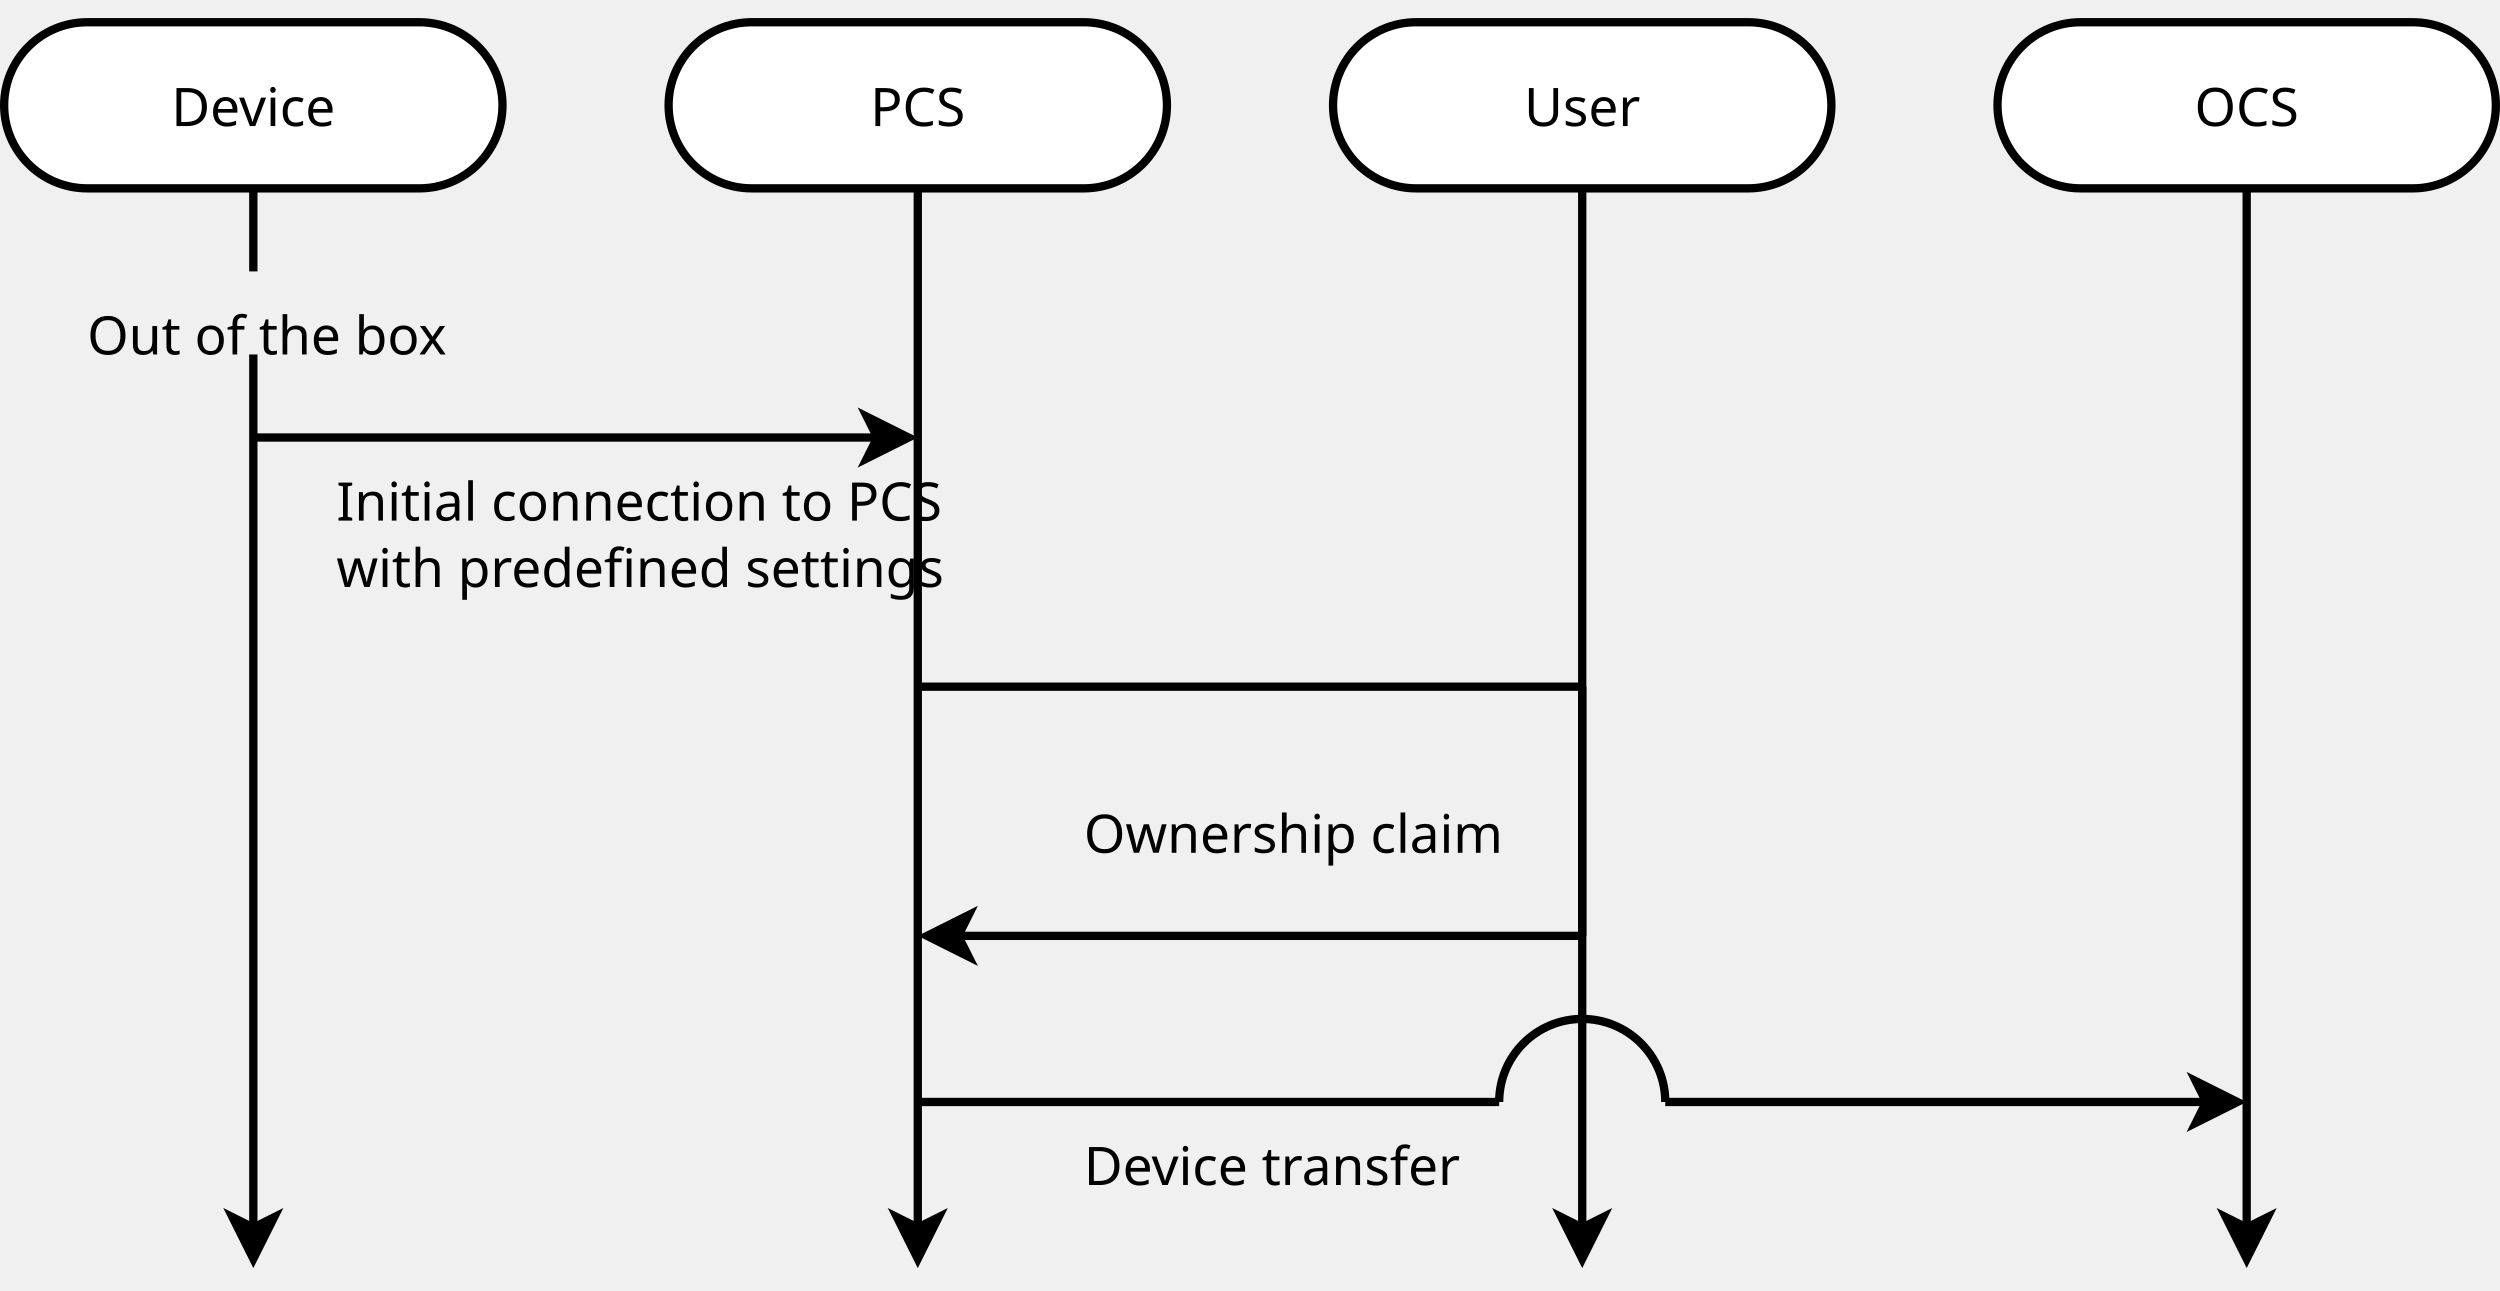
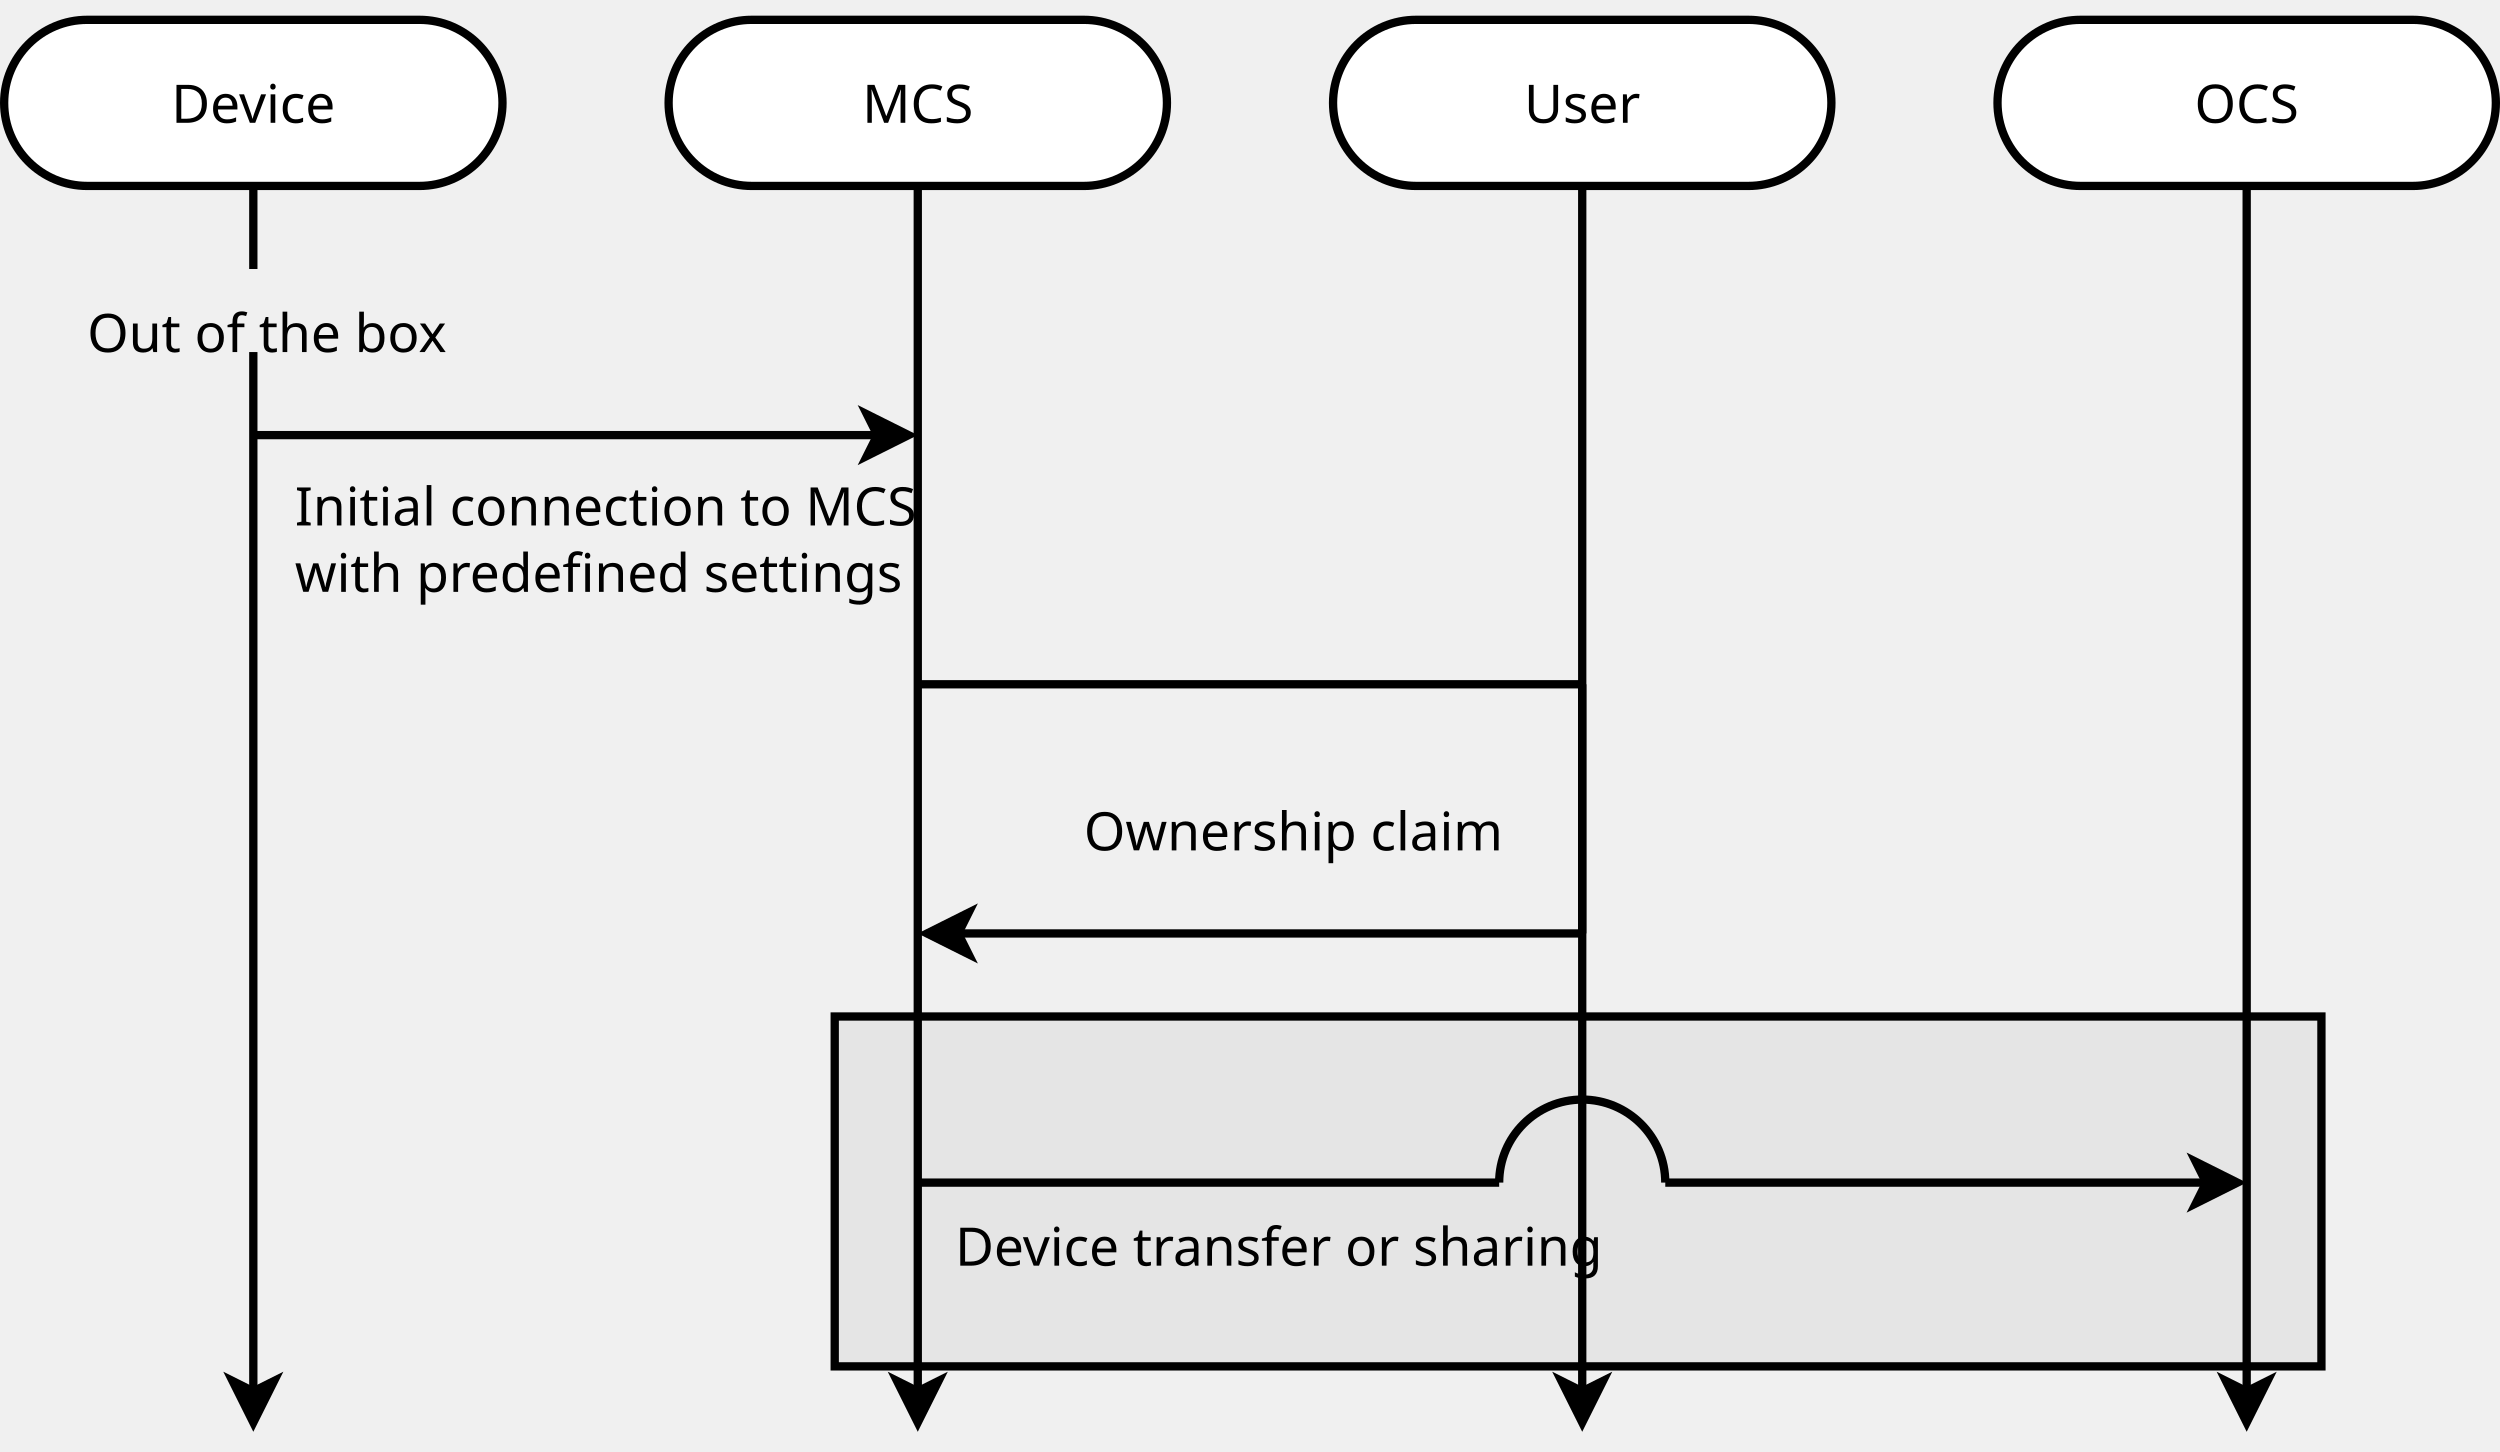
- <svg xmlns="http://www.w3.org/2000/svg" width="31cm" height="16cm" viewBox="19 58 602 304">
+ <svg xmlns="http://www.w3.org/2000/svg" width="31cm" height="18cm" viewBox="19 58 602 344">
+   <g>
+     <rect style="fill: #e5e5e5" x="220" y="300" width="358" height="84.25" />
+     <rect style="fill: none; fill-opacity:0; stroke-width: 2; stroke: #000000" x="220" y="300" width="358" height="84.25" />
+     <text font-size="12.8" style="fill: #000000;text-anchor:middle;font-family:sans-serif;font-style:normal;font-weight:normal" x="399" y="346.925">
+       <tspan x="399" y="346.925" />
+     </text>
+   </g>
  <g>
    <path style="fill: #ffffff" d="M 40 60 L 120,60 C 131.046,60 140,68.954 140,80 C 140,91.046 131.046,100 120,100 L 40,100 C 28.954,100 20,91.046 20,80 C 20,68.954 28.954,60 40,60z" />
    <path style="fill: none; fill-opacity:0; stroke-width: 2; stroke: #000000" d="M 40 60 L 120,60 C 131.046,60 140,68.954 140,80 C 140,91.046 131.046,100 120,100 L 40,100 C 28.954,100 20,91.046 20,80 C 20,68.954 28.954,60 40,60" />
-     <text font-size="12.8" style="fill: #000000;text-anchor:middle;font-family:sans-serif;font-style:normal;font-weight:normal" x="80" y="85">
-       <tspan x="80" y="85">Device</tspan>
+     <text font-size="12.8" style="fill: #000000;text-anchor:middle;font-family:sans-serif;font-style:normal;font-weight:normal" x="80" y="84.8">
+       <tspan x="80" y="84.8">Device</tspan>
    </text>
  </g>
  <g>
    <path style="fill: #ffffff" d="M 200 60 L 280,60 C 291.046,60 300,68.954 300,80 C 300,91.046 291.046,100 280,100 L 200,100 C 188.954,100 180,91.046 180,80 C 180,68.954 188.954,60 200,60z" />
    <path style="fill: none; fill-opacity:0; stroke-width: 2; stroke: #000000" d="M 200 60 L 280,60 C 291.046,60 300,68.954 300,80 C 300,91.046 291.046,100 280,100 L 200,100 C 188.954,100 180,91.046 180,80 C 180,68.954 188.954,60 200,60" />
-     <text font-size="12.8" style="fill: #000000;text-anchor:middle;font-family:sans-serif;font-style:normal;font-weight:normal" x="240" y="85">
-       <tspan x="240" y="85">PCS</tspan>
+     <text font-size="12.8" style="fill: #000000;text-anchor:middle;font-family:sans-serif;font-style:normal;font-weight:normal" x="240" y="84.8">
+       <tspan x="240" y="84.8">MCS</tspan>
    </text>
  </g>
  <g>
    <path style="fill: #ffffff" d="M 520 60 L 600,60 C 611.046,60 620,68.954 620,80 C 620,91.046 611.046,100 600,100 L 520,100 C 508.954,100 500,91.046 500,80 C 500,68.954 508.954,60 520,60z" />
    <path style="fill: none; fill-opacity:0; stroke-width: 2; stroke: #000000" d="M 520 60 L 600,60 C 611.046,60 620,68.954 620,80 C 620,91.046 611.046,100 600,100 L 520,100 C 508.954,100 500,91.046 500,80 C 500,68.954 508.954,60 520,60" />
-     <text font-size="12.8" style="fill: #000000;text-anchor:middle;font-family:sans-serif;font-style:normal;font-weight:normal" x="560" y="85">
-       <tspan x="560" y="85">OCS</tspan>
+     <text font-size="12.8" style="fill: #000000;text-anchor:middle;font-family:sans-serif;font-style:normal;font-weight:normal" x="560" y="84.8">
+       <tspan x="560" y="84.8">OCS</tspan>
    </text>
  </g>
  <text font-size="12.8" style="fill: #000000;text-anchor:start;font-family:sans-serif;font-style:normal;font-weight:normal" x="40" y="140">
    <tspan x="40" y="140">Out of the box</tspan>
  </text>
  <g>
    <path style="fill: #ffffff" d="M 360 60 L 440,60 C 451.046,60 460,68.954 460,80 C 460,91.046 451.046,100 440,100 L 360,100 C 348.954,100 340,91.046 340,80 C 340,68.954 348.954,60 360,60z" />
    <path style="fill: none; fill-opacity:0; stroke-width: 2; stroke: #000000" d="M 360 60 L 440,60 C 451.046,60 460,68.954 460,80 C 460,91.046 451.046,100 440,100 L 360,100 C 348.954,100 340,91.046 340,80 C 340,68.954 348.954,60 360,60" />
-     <text font-size="12.8" style="fill: #000000;text-anchor:middle;font-family:sans-serif;font-style:normal;font-weight:normal" x="400" y="85">
-       <tspan x="400" y="85">User</tspan>
+     <text font-size="12.8" style="fill: #000000;text-anchor:middle;font-family:sans-serif;font-style:normal;font-weight:normal" x="400" y="84.8">
+       <tspan x="400" y="84.8">User</tspan>
    </text>
  </g>
  <line style="fill: none; fill-opacity:0; stroke-width: 2; stroke: #000000" x1="80" y1="100" x2="80" y2="120" />
  <g>
-     <line style="fill: none; fill-opacity:0; stroke-width: 2; stroke: #000000" x1="80" y1="140" x2="80" y2="350.264" />
-     <polygon style="fill: #000000" points="80,357.764 75,347.764 80,350.264 85,347.764 " />
-     <polygon style="fill: none; fill-opacity:0; stroke-width: 2; stroke: #000000" points="80,357.764 75,347.764 80,350.264 85,347.764 " />
+     <line style="fill: none; fill-opacity:0; stroke-width: 2; stroke: #000000" x1="80" y1="140" x2="80" y2="390.264" />
+     <polygon style="fill: #000000" points="80,397.764 75,387.764 80,390.264 85,387.764 " />
+     <polygon style="fill: none; fill-opacity:0; stroke-width: 2; stroke: #000000" points="80,397.764 75,387.764 80,390.264 85,387.764 " />
  </g>
  <g>
    <line style="fill: none; fill-opacity:0; stroke-width: 2; stroke: #000000" x1="80" y1="160" x2="230.264" y2="160" />
    <polygon style="fill: #000000" points="237.764,160 227.764,165 230.264,160 227.764,155 " />
    <polygon style="fill: none; fill-opacity:0; stroke-width: 2; stroke: #000000" points="237.764,160 227.764,165 230.264,160 227.764,155 " />
  </g>
-   <text font-size="12.8" style="fill: #000000;text-anchor:start;font-family:sans-serif;font-style:normal;font-weight:normal" x="100" y="180">
-     <tspan x="100" y="180">Initial connection to PCS</tspan>
-     <tspan x="100" y="196">with predefined settings</tspan>
+   <text font-size="12.8" style="fill: #000000;text-anchor:start;font-family:sans-serif;font-style:normal;font-weight:normal" x="90" y="181.75">
+     <tspan x="90" y="181.75">Initial connection to MCS</tspan>
+     <tspan x="90" y="197.75">with predefined settings</tspan>
  </text>
  <g>
-     <line style="fill: none; fill-opacity:0; stroke-width: 2; stroke: #000000" x1="240" y1="100" x2="240" y2="350.264" />
-     <polygon style="fill: #000000" points="240,357.764 235,347.764 240,350.264 245,347.764 " />
-     <polygon style="fill: none; fill-opacity:0; stroke-width: 2; stroke: #000000" points="240,357.764 235,347.764 240,350.264 245,347.764 " />
+     <line style="fill: none; fill-opacity:0; stroke-width: 2; stroke: #000000" x1="240" y1="100" x2="240" y2="390.264" />
+     <polygon style="fill: #000000" points="240,397.764 235,387.764 240,390.264 245,387.764 " />
+     <polygon style="fill: none; fill-opacity:0; stroke-width: 2; stroke: #000000" points="240,397.764 235,387.764 240,390.264 245,387.764 " />
  </g>
  <line style="fill: none; fill-opacity:0; stroke-width: 2; stroke: #000000" x1="240" y1="220" x2="400" y2="220" />
  <g>
    <line style="fill: none; fill-opacity:0; stroke-width: 2; stroke: #000000" x1="400" y1="280" x2="249.736" y2="280" />
    <polygon style="fill: #000000" points="242.236,280 252.236,275 249.736,280 252.236,285 " />
    <polygon style="fill: none; fill-opacity:0; stroke-width: 2; stroke: #000000" points="242.236,280 252.236,275 249.736,280 252.236,285 " />
  </g>
  <line style="fill: none; fill-opacity:0; stroke-width: 2; stroke: #000000" x1="400" y1="220" x2="400" y2="280" />
  <text font-size="12.8" style="fill: #000000;text-anchor:start;font-family:sans-serif;font-style:normal;font-weight:normal" x="280" y="260">
    <tspan x="280" y="260">Ownership claim</tspan>
  </text>
  <g>
-     <line style="fill: none; fill-opacity:0; stroke-width: 2; stroke: #000000" x1="400" y1="100" x2="400" y2="350.264" />
-     <polygon style="fill: #000000" points="400,357.764 395,347.764 400,350.264 405,347.764 " />
-     <polygon style="fill: none; fill-opacity:0; stroke-width: 2; stroke: #000000" points="400,357.764 395,347.764 400,350.264 405,347.764 " />
+     <line style="fill: none; fill-opacity:0; stroke-width: 2; stroke: #000000" x1="400" y1="100" x2="400" y2="390.264" />
+     <polygon style="fill: #000000" points="400,397.764 395,387.764 400,390.264 405,387.764 " />
+     <polygon style="fill: none; fill-opacity:0; stroke-width: 2; stroke: #000000" points="400,397.764 395,387.764 400,390.264 405,387.764 " />
  </g>
  <g>
-     <line style="fill: none; fill-opacity:0; stroke-width: 2; stroke: #000000" x1="560" y1="100" x2="560" y2="350.264" />
-     <polygon style="fill: #000000" points="560,357.764 555,347.764 560,350.264 565,347.764 " />
-     <polygon style="fill: none; fill-opacity:0; stroke-width: 2; stroke: #000000" points="560,357.764 555,347.764 560,350.264 565,347.764 " />
+     <line style="fill: none; fill-opacity:0; stroke-width: 2; stroke: #000000" x1="560" y1="100" x2="560" y2="390.264" />
+     <polygon style="fill: #000000" points="560,397.764 555,387.764 560,390.264 565,387.764 " />
+     <polygon style="fill: none; fill-opacity:0; stroke-width: 2; stroke: #000000" points="560,397.764 555,387.764 560,390.264 565,387.764 " />
  </g>
-   <path style="fill: none; fill-opacity:0; stroke-width: 2; stroke: #000000" d="M 420,320 A 20,20 0 1 0 380,320" />
-   <line style="fill: none; fill-opacity:0; stroke-width: 2; stroke: #000000" x1="240" y1="320" x2="380" y2="320" />
+   <path style="fill: none; fill-opacity:0; stroke-width: 2; stroke: #000000" d="M 420,340 A 20,20 0 1 0 380,340" />
+   <line style="fill: none; fill-opacity:0; stroke-width: 2; stroke: #000000" x1="240" y1="340" x2="380" y2="340" />
  <g>
-     <line style="fill: none; fill-opacity:0; stroke-width: 2; stroke: #000000" x1="420" y1="320" x2="550.264" y2="320" />
-     <polygon style="fill: #000000" points="557.764,320 547.764,325 550.264,320 547.764,315 " />
-     <polygon style="fill: none; fill-opacity:0; stroke-width: 2; stroke: #000000" points="557.764,320 547.764,325 550.264,320 547.764,315 " />
+     <line style="fill: none; fill-opacity:0; stroke-width: 2; stroke: #000000" x1="420" y1="340" x2="550.264" y2="340" />
+     <polygon style="fill: #000000" points="557.764,340 547.764,345 550.264,340 547.764,335 " />
+     <polygon style="fill: none; fill-opacity:0; stroke-width: 2; stroke: #000000" points="557.764,340 547.764,345 550.264,340 547.764,335 " />
  </g>
-   <text font-size="12.8" style="fill: #000000;text-anchor:start;font-family:sans-serif;font-style:normal;font-weight:normal" x="280" y="340">
-     <tspan x="280" y="340">Device transfer</tspan>
+   <text font-size="12.8" style="fill: #000000;text-anchor:start;font-family:sans-serif;font-style:normal;font-weight:normal" x="249" y="360">
+     <tspan x="249" y="360">Device transfer or sharing</tspan>
  </text>
</svg>
